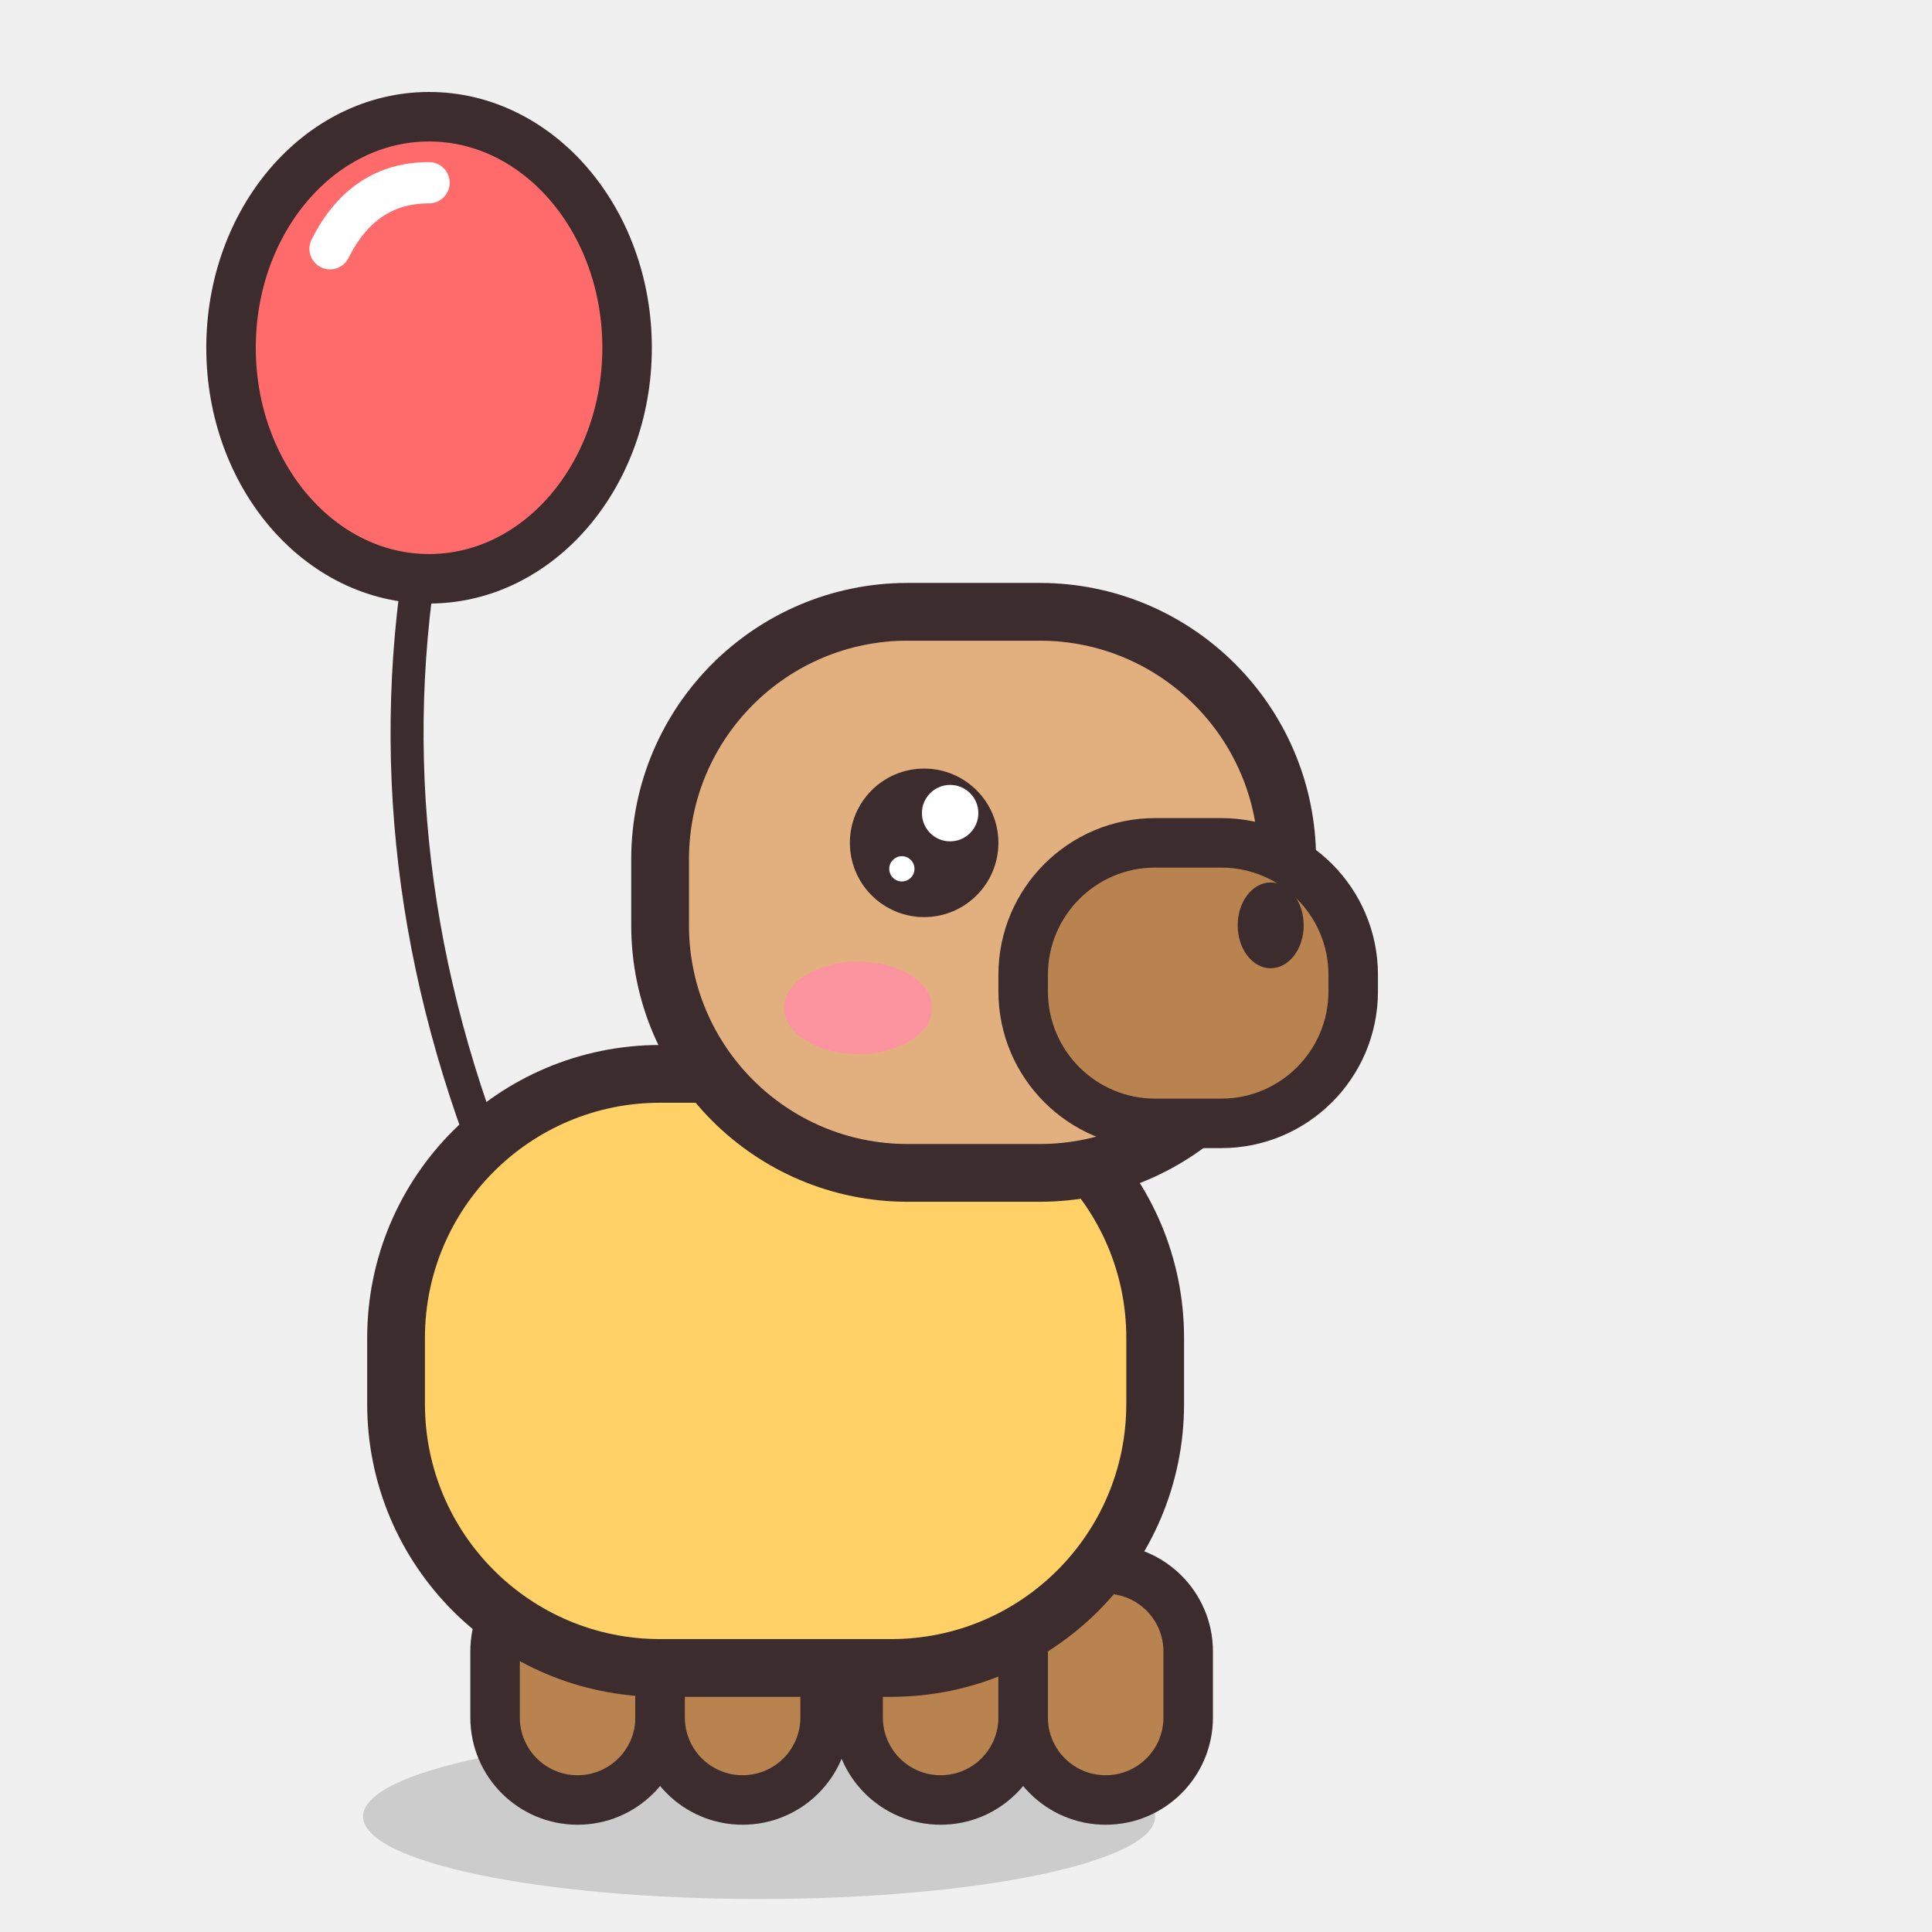
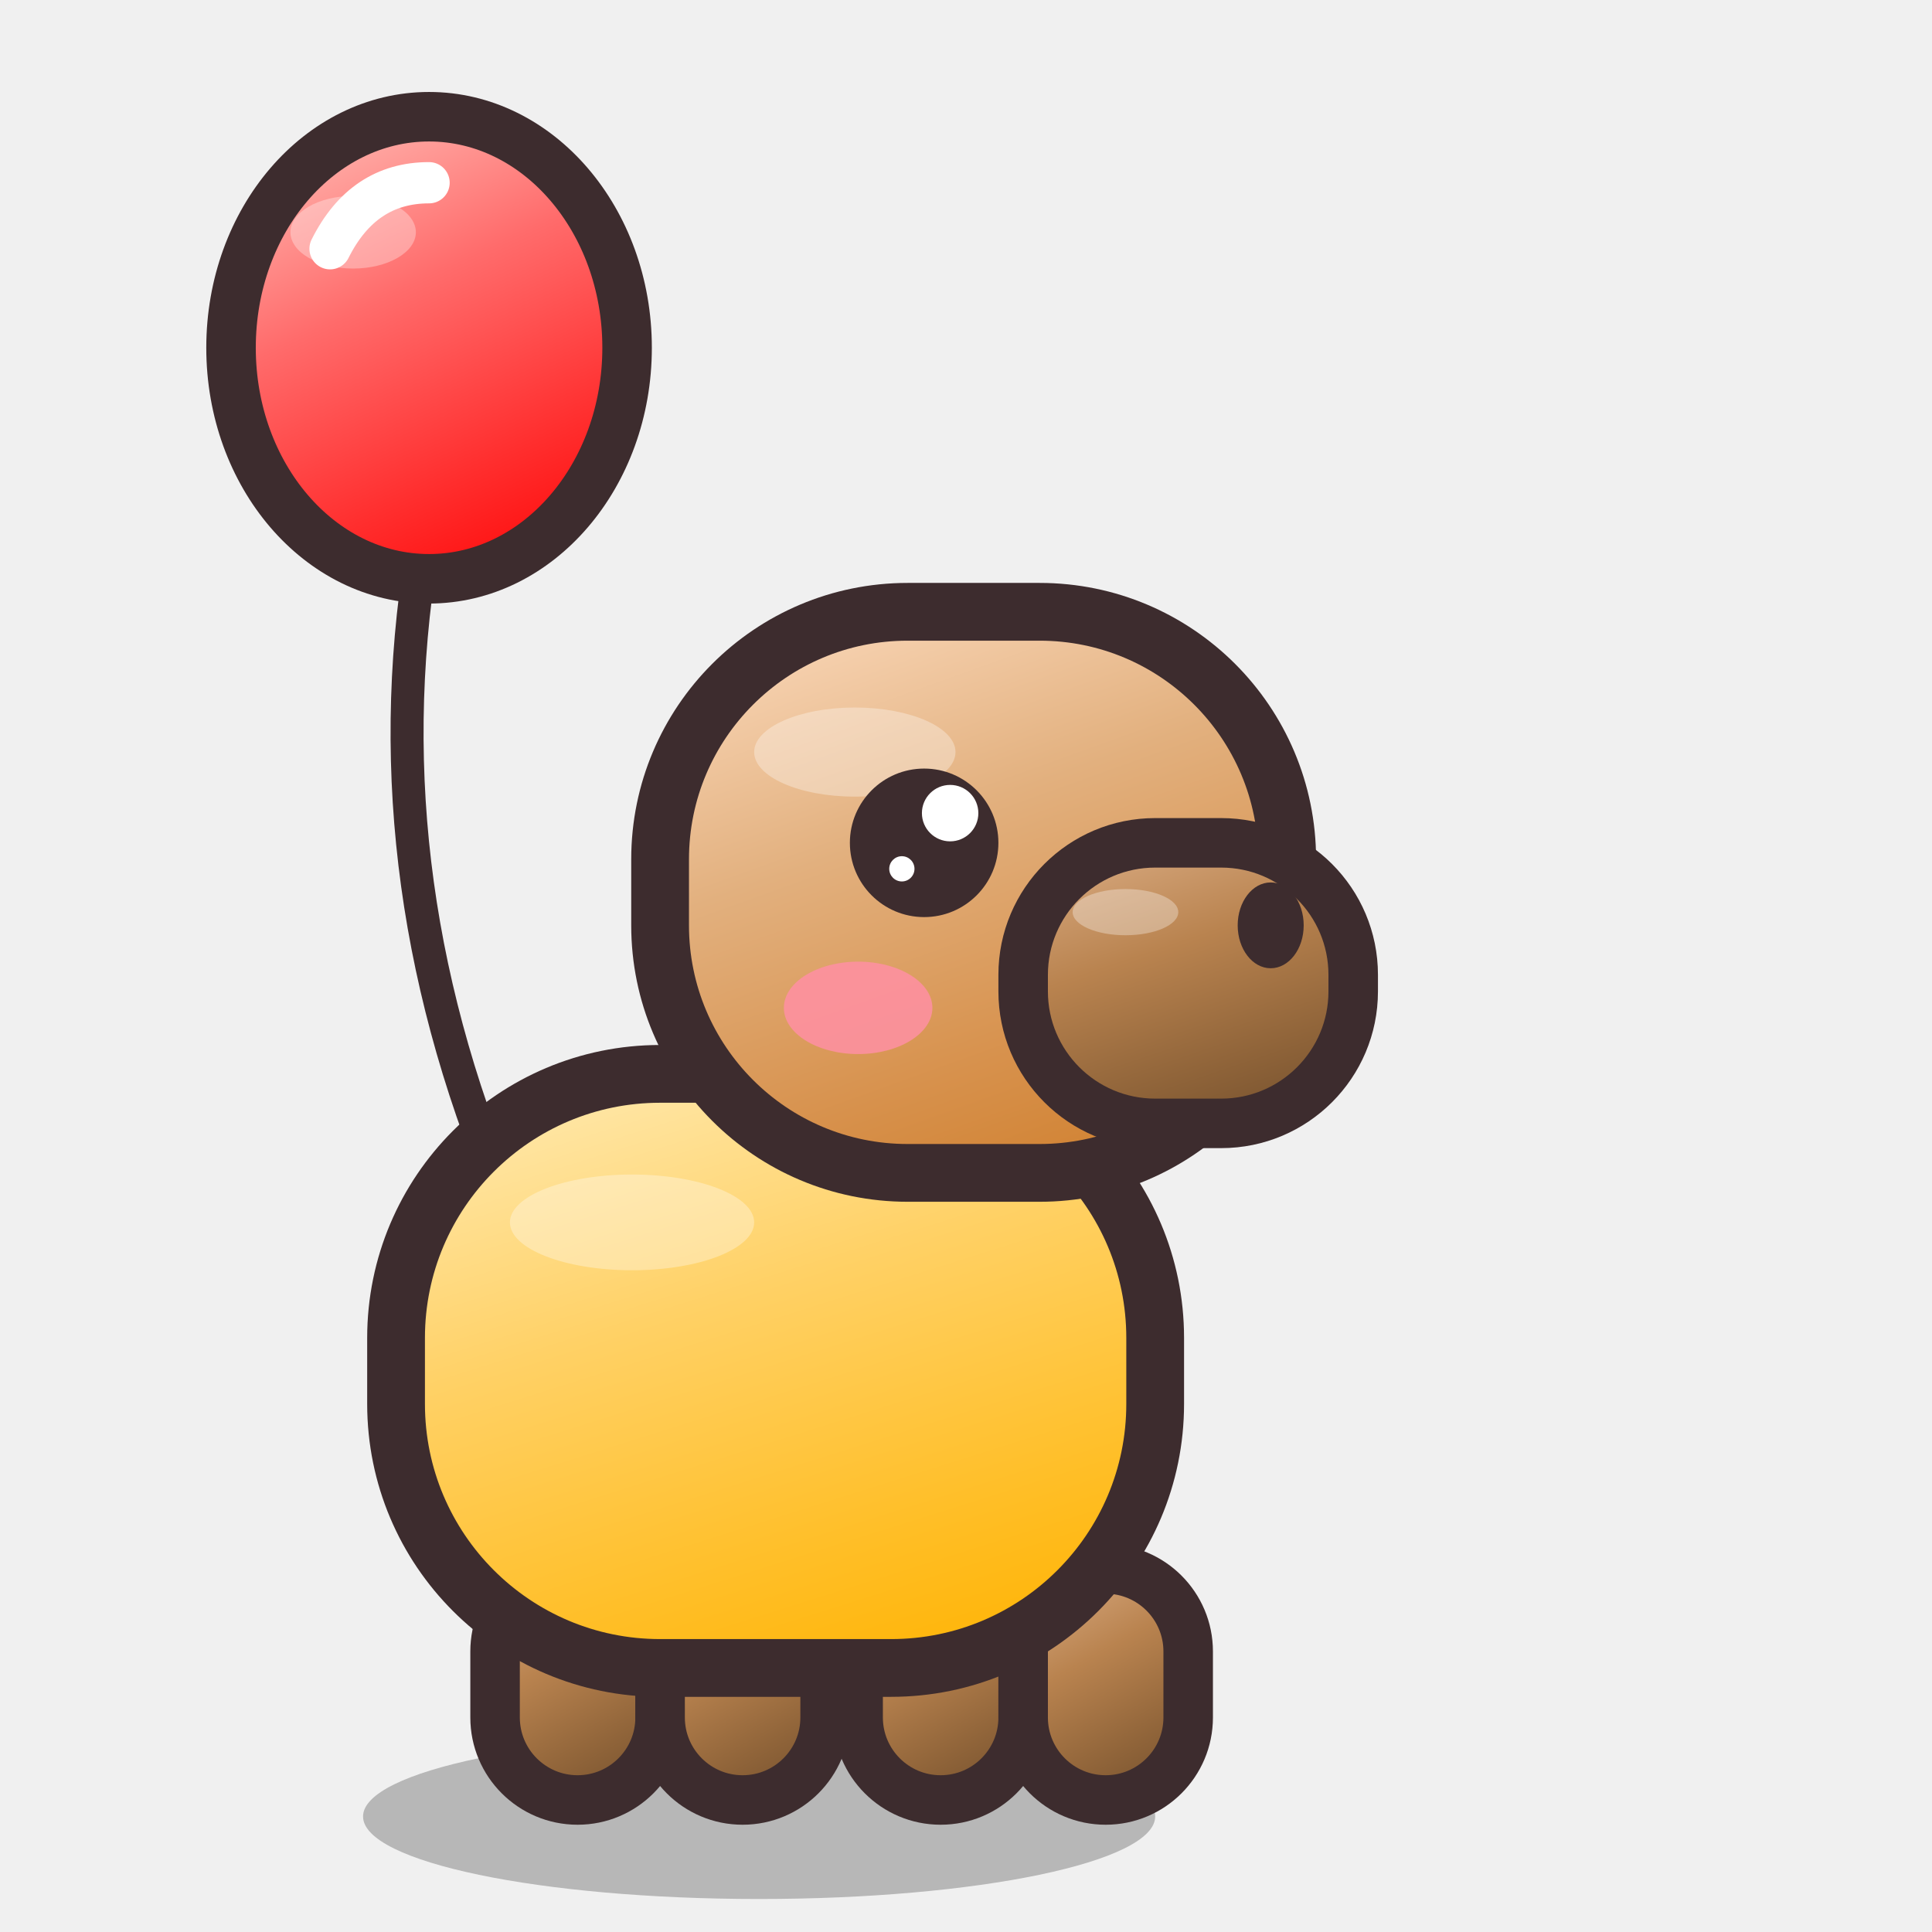
- <svg xmlns="http://www.w3.org/2000/svg" width="96" height="96" viewBox="0 0 96 96">
+ <svg xmlns="http://www.w3.org/2000/svg" data-painted="1" width="96" height="96" viewBox="0 0 96 96">
+   <defs>
+     <linearGradient id="pgFF6B6B" x1="0.15" y1="0" x2="0.55" y2="1">
+       <stop offset="0" stop-color="#FFBDB6" />
+       <stop offset="0.42" stop-color="#FF6B6B" />
+       <stop offset="0.82" stop-color="#FF2E2E" />
+       <stop offset="1" stop-color="#FF1414" />
+     </linearGradient>
+     <linearGradient id="pgB9834F" x1="0.15" y1="0" x2="0.55" y2="1">
+       <stop offset="0" stop-color="#DAAC83" />
+       <stop offset="0.42" stop-color="#B9834F" />
+       <stop offset="0.82" stop-color="#91653A" />
+       <stop offset="1" stop-color="#7F5832" />
+     </linearGradient>
+     <linearGradient id="pgFFD166" x1="0.15" y1="0" x2="0.55" y2="1">
+       <stop offset="0" stop-color="#FFEAB1" />
+       <stop offset="0.42" stop-color="#FFD166" />
+       <stop offset="0.82" stop-color="#FFBF29" />
+       <stop offset="1" stop-color="#FFB70F" />
+     </linearGradient>
+     <linearGradient id="pgE2B07E" x1="0.15" y1="0" x2="0.55" y2="1">
+       <stop offset="0" stop-color="#FBD9BB" />
+       <stop offset="0.42" stop-color="#E2B07E" />
+       <stop offset="0.82" stop-color="#D7914C" />
+       <stop offset="1" stop-color="#D28537" />
+     </linearGradient>
+   </defs>
  <g stroke-linejoin="round" stroke-linecap="round">
    <g transform="translate(0 17.28) scale(0.82)">
-       <ellipse cx="46" cy="89" rx="24" ry="5" fill="#000" opacity="0.15" />
+       <ellipse cx="46" cy="89" rx="24" ry="5" fill="#000" opacity="0.24" />
      <path d="M30 50 Q22 30 26 10" stroke="#3D2C2E" stroke-width="2" fill="none" />
-       <ellipse cx="26" cy="0" rx="12" ry="14" fill="#FF6B6B" stroke="#3D2C2E" stroke-width="3" />
+       <ellipse cx="26" cy="0" rx="12" ry="14" fill="url(#pgFF6B6B)" stroke="#3D2C2E" stroke-width="3" />
+       <ellipse cx="21.4" cy="-7.0" rx="3.8" ry="2.2" fill="#FFFFFF" opacity="0.32" />
      <path d="M20 -6 Q22 -10 26 -10" stroke="#FFFFFF" stroke-width="2.5" fill="none" />
-       <rect x="30" y="74" width="10" height="14" rx="5" fill="#B9834F" stroke="#3D2C2E" stroke-width="3" />
-       <rect x="40" y="74" width="10" height="14" rx="5" fill="#B9834F" stroke="#3D2C2E" stroke-width="3" />
-       <rect x="52" y="74" width="10" height="14" rx="5" fill="#B9834F" stroke="#3D2C2E" stroke-width="3" />
-       <rect x="62" y="74" width="10" height="14" rx="5" fill="#B9834F" stroke="#3D2C2E" stroke-width="3" />
+       <rect x="30" y="74" width="10" height="14" rx="5" fill="url(#pgB9834F)" stroke="#3D2C2E" stroke-width="3" />
+       <rect x="40" y="74" width="10" height="14" rx="5" fill="url(#pgB9834F)" stroke="#3D2C2E" stroke-width="3" />
+       <rect x="52" y="74" width="10" height="14" rx="5" fill="url(#pgB9834F)" stroke="#3D2C2E" stroke-width="3" />
+       <rect x="62" y="74" width="10" height="14" rx="5" fill="url(#pgB9834F)" stroke="#3D2C2E" stroke-width="3" />
      <g transform="translate(0 0)">
-         <rect x="24" y="44" width="46" height="36" rx="16" fill="#FFD166" stroke="#3D2C2E" stroke-width="3.5" />
-         <rect x="40" y="16" width="38" height="34" rx="15" fill="#E2B07E" stroke="#3D2C2E" stroke-width="3.5" />
-         <rect x="62" y="30" width="20" height="17" rx="8" fill="#B9834F" stroke="#3D2C2E" stroke-width="3" />
+         <rect x="24" y="44" width="46" height="36" rx="16" fill="url(#pgFFD166)" stroke="#3D2C2E" stroke-width="3.5" />
+         <ellipse cx="38.3" cy="53.0" rx="7.4" ry="2.9" fill="#FFFFFF" opacity="0.32" />
+         <rect x="40" y="16" width="38" height="34" rx="15" fill="url(#pgE2B07E)" stroke="#3D2C2E" stroke-width="3.5" />
+         <ellipse cx="51.8" cy="24.5" rx="6.1" ry="2.7" fill="#FFFFFF" opacity="0.32" />
+         <rect x="62" y="30" width="20" height="17" rx="8" fill="url(#pgB9834F)" stroke="#3D2C2E" stroke-width="3" />
+         <ellipse cx="68.2" cy="34.2" rx="3.2" ry="1.4" fill="#FFFFFF" opacity="0.32" />
        <ellipse cx="77" cy="35" rx="2" ry="2.6" fill="#3D2C2E" />
        <circle cx="56" cy="30" r="4.5" fill="#3D2C2E" />
        <circle cx="57.575" cy="28.2" r="1.71" fill="#FFFFFF" />
        <circle cx="54.65" cy="31.575" r="0.765" fill="#FFFFFF" />
        <ellipse cx="52" cy="40" rx="4.5" ry="2.8" fill="#FF8FA3" opacity="0.85" />
      </g>
    </g>
  </g>
</svg>
